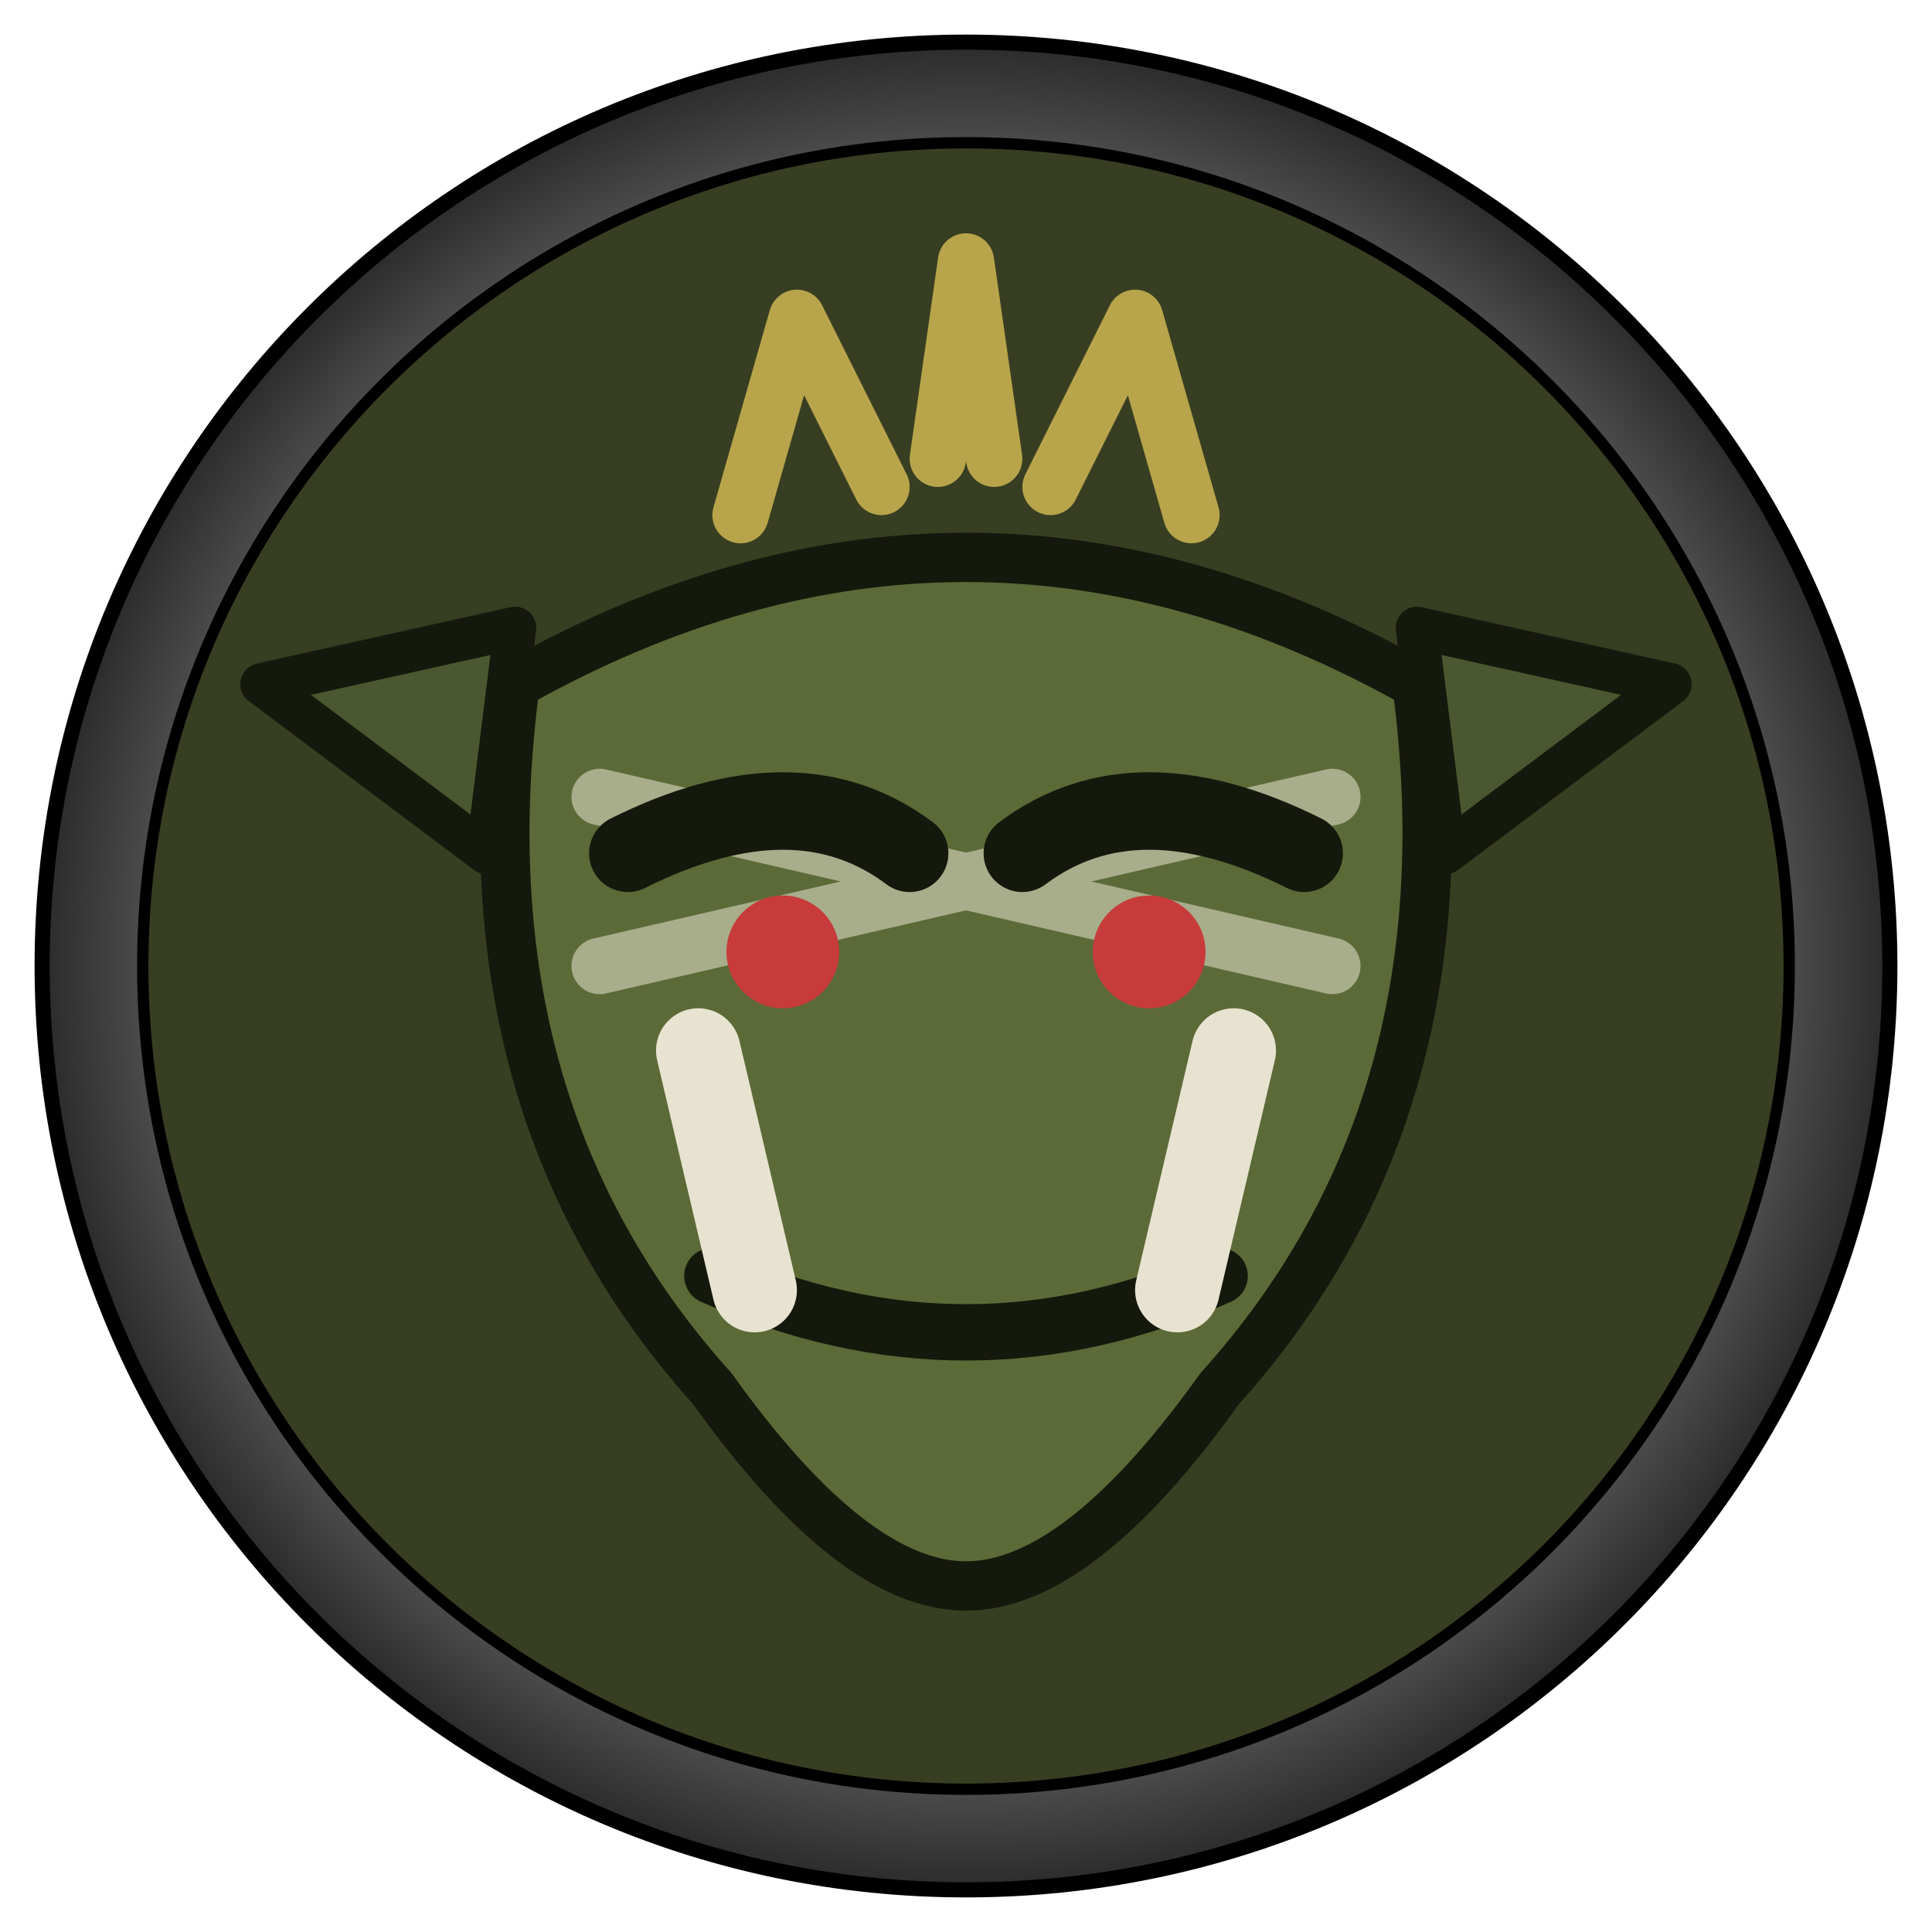
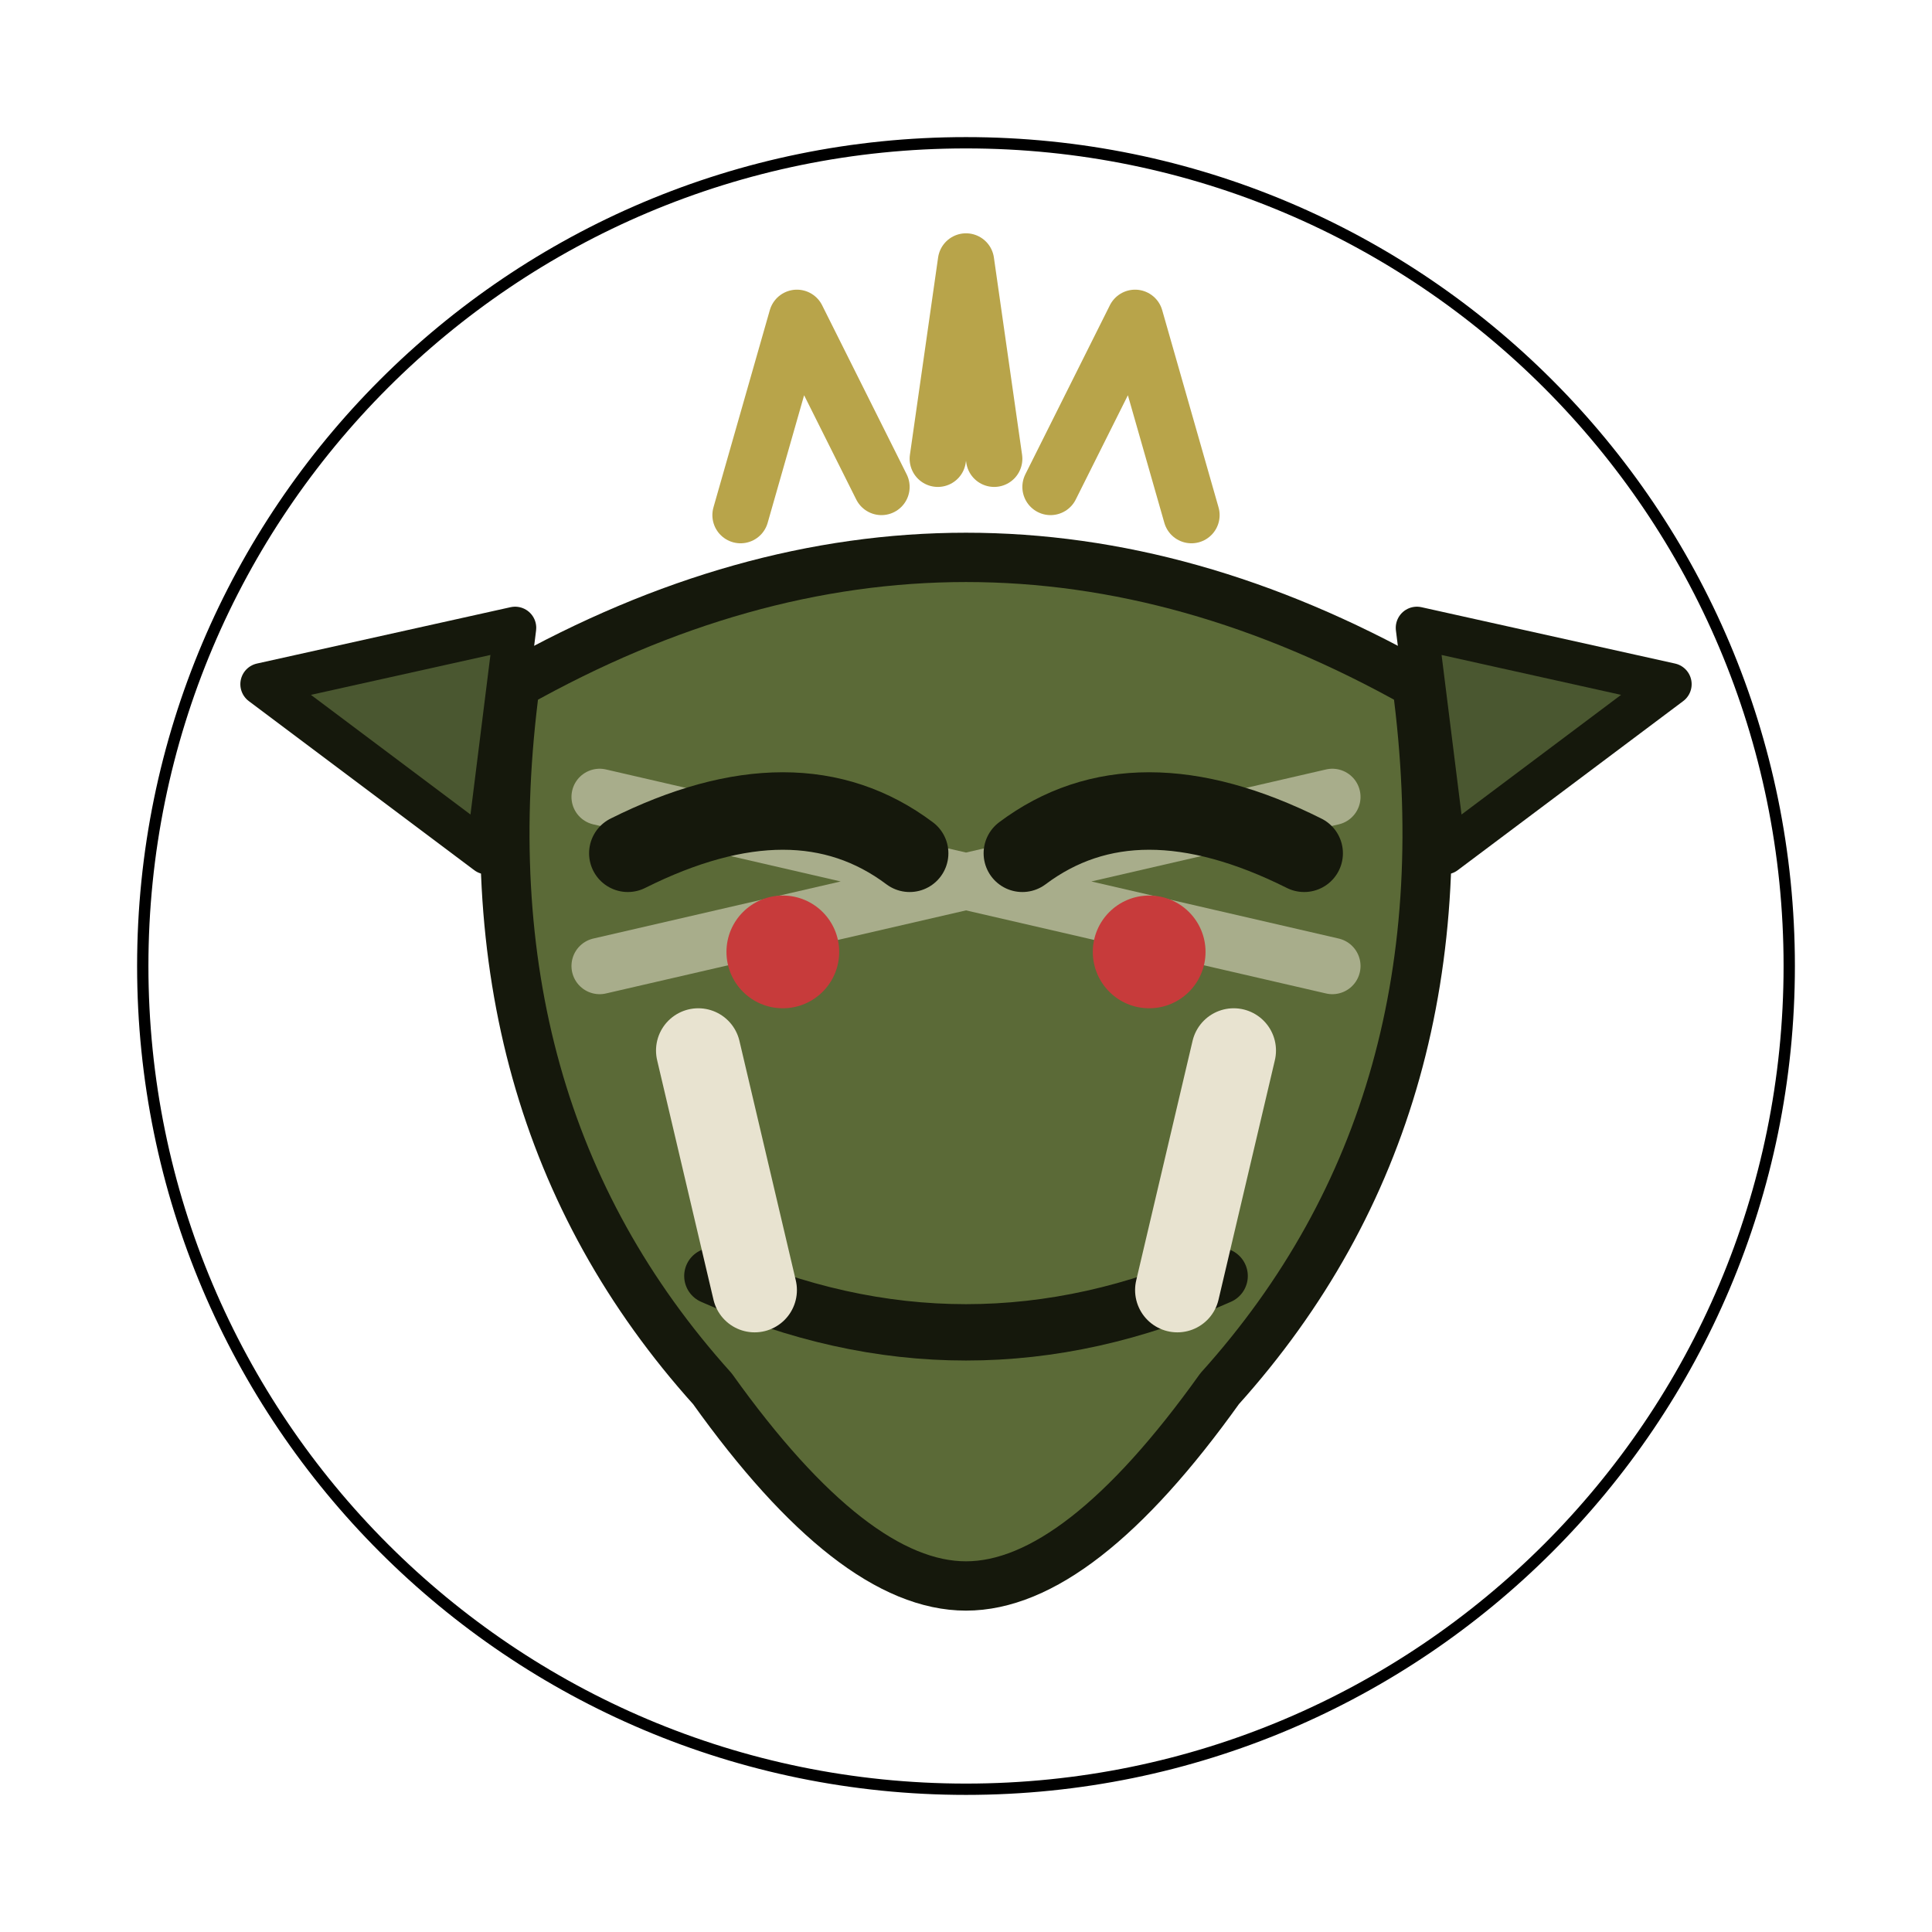
<svg xmlns="http://www.w3.org/2000/svg" width="100%" height="100%" viewBox="0 0 512 512" version="1.1" xml:space="preserve" style="fill-rule:evenodd;clip-rule:evenodd;stroke-linecap:round;stroke-linejoin:round;stroke-miterlimit:1.5;">
  <g transform="matrix(1.164025,0,0,1.164025,-57.51083,-54.01875)">
-     <circle cx="269.333" cy="266.333" r="210.333" style="fill:url(#_Radial1);stroke:black;stroke-width:3.44px;" />
  </g>
  <g transform="matrix(1.037243,0,0,1.037243,-23.36399,-20.25227)">
-     <circle cx="269.333" cy="266.333" r="210.333" style="fill:rgb(55,62,34);" />
    <clipPath id="_clip2">
      <circle cx="269.333" cy="266.333" r="210.333" />
    </clipPath>
    <g clip-path="url(#_clip2)">
      <g transform="matrix(3.6,0,0,3.6,269.3333,266.3333)">
        <g transform="matrix(1,0,0,1,-50,-50)">
          <path d="M 34 18 L 38 4 L 44 16 M 48 14 L 50 0 L 52 14 M 56 16 L 62 4 L 66 18" fill="none" stroke="#b8a44a" stroke-width="4" stroke-linecap="round" stroke-linejoin="round" />
          <path d="M 16 42 L 0 30 L 18 26 Z" fill="#4a5730 " stroke="#15180c" stroke-width="3" stroke-linejoin="round" />
          <path d="M 84 42 L 100 30 L 82 26 Z" fill="#4a5730" stroke="#15180c" stroke-width="3" stroke-linejoin="round" />
          <path d="M 18 30 Q 50 12 82 30 Q 86 60 68 80 Q 58 94 50 94 Q 42 94 32 80 Q 14 60 18 30 Z" fill="#5b6a37" stroke="#15180c" stroke-width="3.5" stroke-linejoin="round" />
          <path d="M 24 38 L 76 50 M 24 50 L 76 38" stroke="#e8e3d0" stroke-width="4" stroke-linecap="round" opacity="0.55" />
          <path d="M 26 42 Q 38 36 46 42 M 54 42 Q 62 36 74 42" fill="none" stroke="#15180c" stroke-width="5.5" stroke-linecap="round" />
          <circle cx="37" cy="49" r="4" fill="#c73b3b" />
          <circle cx="63" cy="49" r="4" fill="#c73b3b" />
          <path d="M 32 72 Q 50 80 68 72" fill="none" stroke="#15180c" stroke-width="4" stroke-linecap="round" />
          <path d="M 35 73 L 31 56" stroke="#e8e3d0" stroke-width="6" stroke-linecap="round" />
          <path d="M 65 73 L 69 56" stroke="#e8e3d0" stroke-width="6" stroke-linecap="round" />
        </g>
      </g>
    </g>
    <circle cx="269.333" cy="266.333" r="210.333" style="fill:none;stroke:black;stroke-width:2.89px;" />
  </g>
  <defs>
    <radialGradient id="_Radial1" cx="0" cy="0" r="1" gradientUnits="userSpaceOnUse" gradientTransform="matrix(0,210.3333,-210.3333,0,269.3333,266.3333)">
      <stop offset="0" style="stop-color:white;stop-opacity:1" />
      <stop offset="0.48" style="stop-color:rgb(198,198,198);stop-opacity:1" />
      <stop offset="1" style="stop-color:rgb(44,44,44);stop-opacity:1" />
    </radialGradient>
  </defs>
</svg>
